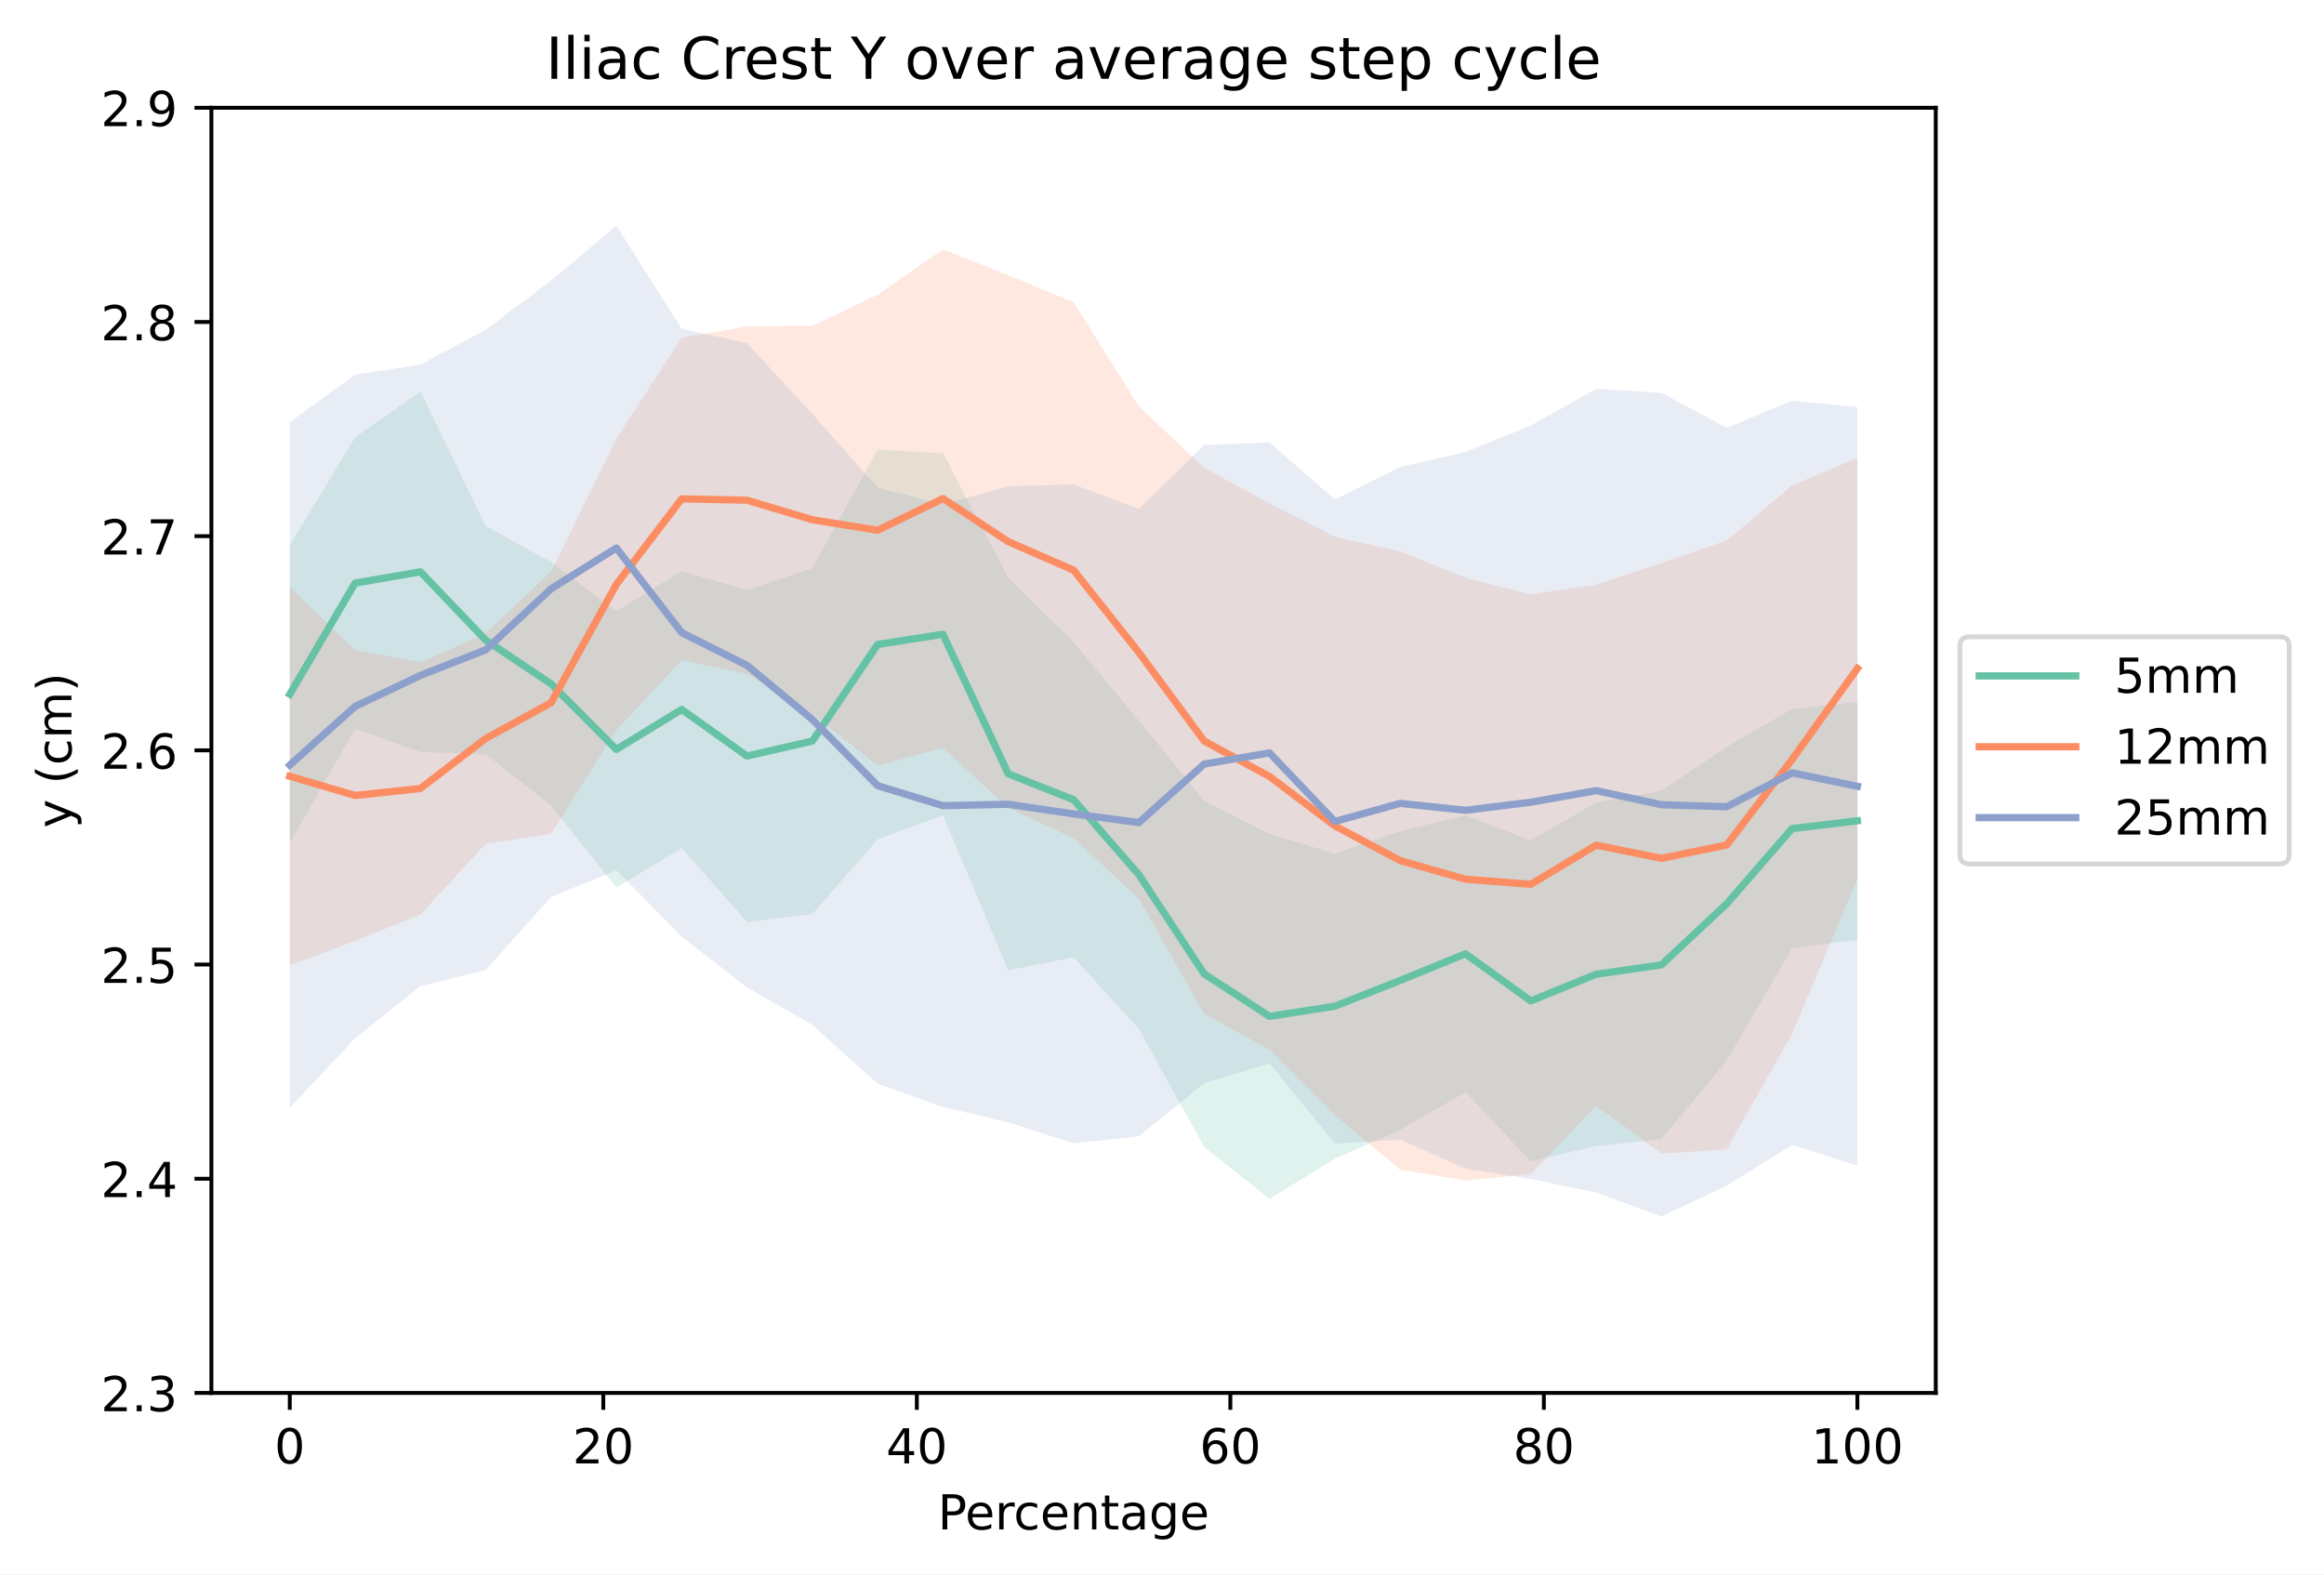
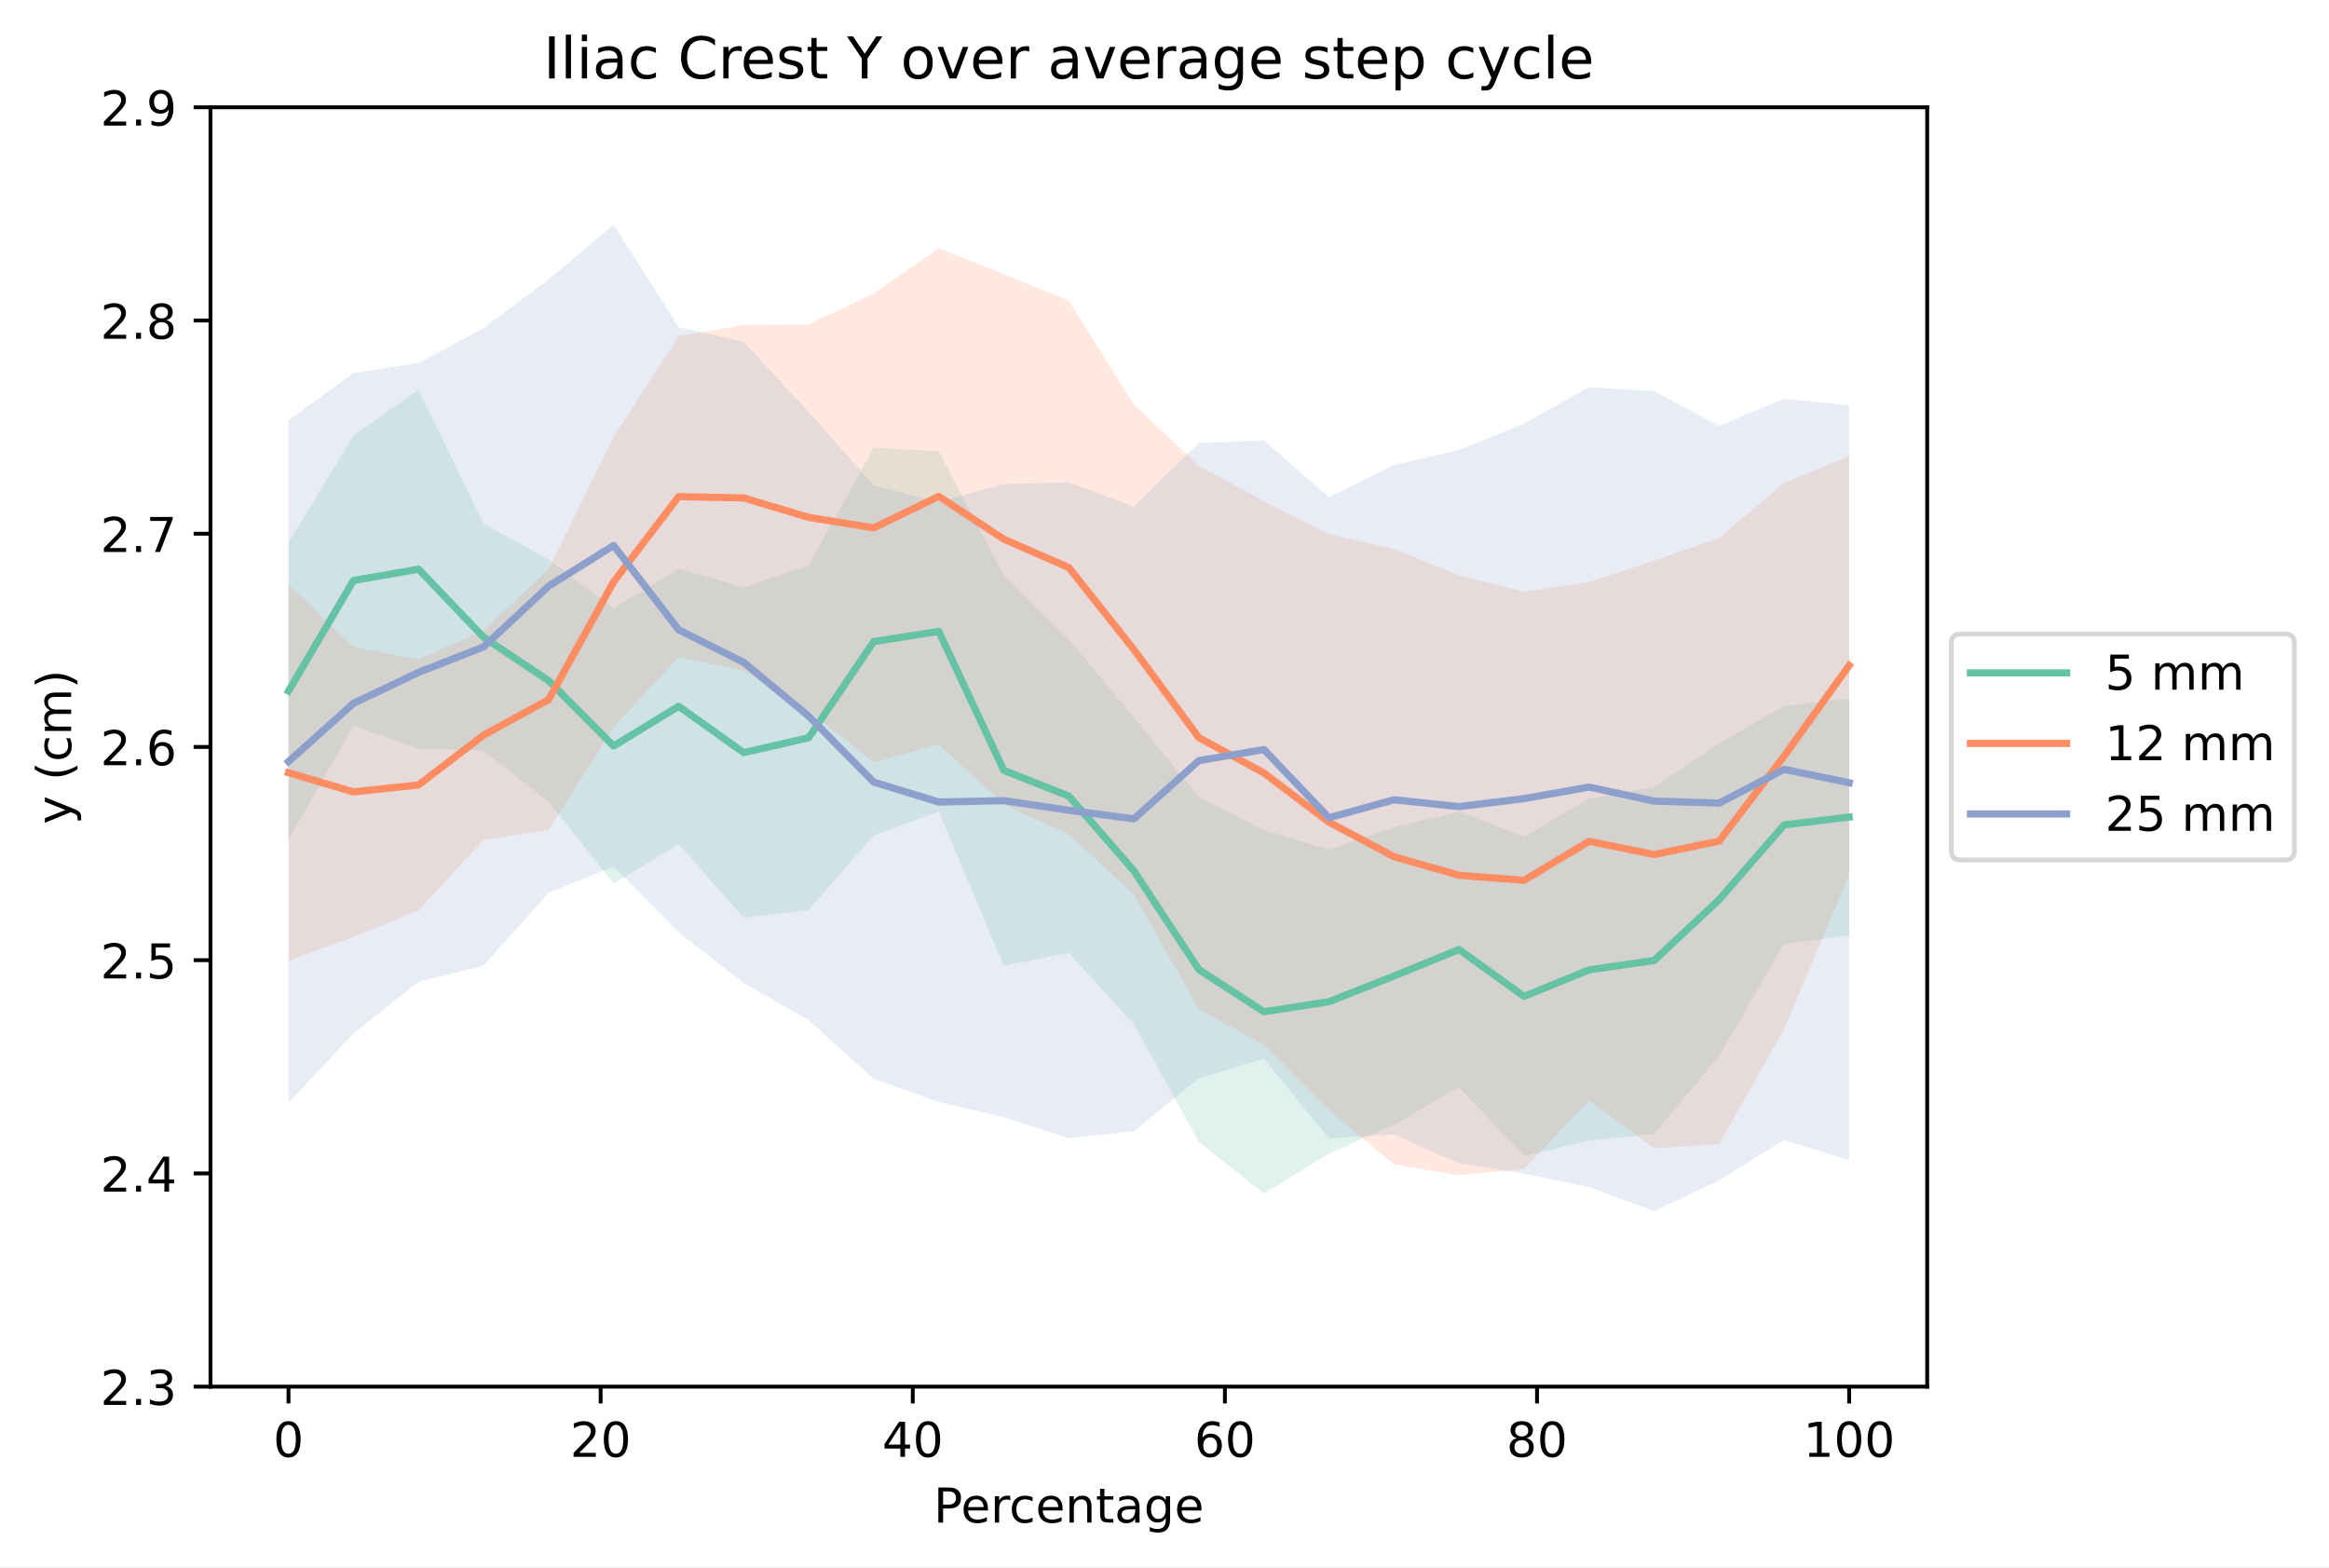
- <svg xmlns="http://www.w3.org/2000/svg" xmlns:xlink="http://www.w3.org/1999/xlink" width="481.308pt" height="325.986pt" viewBox="0 0 481.308 325.986" version="1.1">
+ <svg xmlns="http://www.w3.org/2000/svg" xmlns:xlink="http://www.w3.org/1999/xlink" width="484.486pt" height="325.986pt" viewBox="0 0 484.486 325.986" version="1.1">
  <defs>
    <style type="text/css">*{stroke-linejoin: round; stroke-linecap: butt}</style>
  </defs>
  <g id="figure_1">
    <g id="patch_1">
-       <path d="M 0 325.986  L 481.308 325.986  L 481.308 0  L 0 0  z " style="fill: #ffffff" />
+       <path d="M 0 325.986  L 484.486 325.986  L 484.486 0  L 0 0  z " style="fill: #ffffff" />
    </g>
    <g id="axes_1">
      <g id="patch_2">
        <path d="M 43.781 288.43  L 400.901 288.43  L 400.901 22.318  L 43.781 22.318  z " style="fill: #ffffff" />
      </g>
      <g id="FillBetweenPolyCollection_1">
-         <path d="M 60.014 112.921  L 60.014 174.577  L 73.541 150.925  L 87.069 155.713  L 100.596 156.17  L 114.123 166.791  L 127.65 183.79  L 141.178 175.568  L 154.705 190.894  L 168.232 189.262  L 181.759 173.789  L 195.287 168.793  L 208.814 200.907  L 222.341 198.21  L 235.869 213.038  L 249.396 237.52  L 262.923 248.237  L 276.45 239.944  L 289.978 233.955  L 303.505 226.159  L 317.032 240.467  L 330.559 237.295  L 344.087 235.848  L 357.614 219.634  L 371.141 196.34  L 384.669 194.556  L 384.669 145.36  L 384.669 145.36  L 371.141 146.817  L 357.614 154.644  L 344.087 163.736  L 330.559 166.187  L 317.032 174.043  L 303.505 168.846  L 289.978 172.091  L 276.45 176.766  L 262.923 172.681  L 249.396 165.827  L 235.869 149.235  L 222.341 132.968  L 208.814 119.602  L 195.287 93.881  L 181.759 93.113  L 168.232 117.652  L 154.705 122.211  L 141.178 118.254  L 127.65 126.56  L 114.123 116.405  L 100.596 108.929  L 87.069 81.091  L 73.541 90.563  L 60.014 112.921  z " clip-path="url(#p5446396d77)" style="fill: #66c2a5; fill-opacity: 0.2" />
+         <path d="M 60.014 112.921  L 60.014 174.577  L 73.541 150.925  L 87.069 155.713  L 100.596 156.17  L 114.123 166.791  L 127.65 183.79  L 141.178 175.568  L 154.705 190.894  L 168.232 189.262  L 181.759 173.789  L 195.287 168.793  L 208.814 200.907  L 222.341 198.21  L 235.869 213.038  L 249.396 237.52  L 262.923 248.237  L 276.45 239.944  L 289.978 233.955  L 303.505 226.159  L 317.032 240.467  L 330.559 237.295  L 344.087 235.848  L 357.614 219.634  L 371.141 196.34  L 384.669 194.556  L 384.669 145.36  L 384.669 145.36  L 371.141 146.817  L 357.614 154.644  L 344.087 163.736  L 330.559 166.187  L 317.032 174.043  L 303.505 168.846  L 289.978 172.091  L 276.45 176.766  L 262.923 172.681  L 249.396 165.827  L 235.869 149.235  L 222.341 132.968  L 208.814 119.602  L 195.287 93.881  L 181.759 93.113  L 168.232 117.652  L 154.705 122.211  L 141.178 118.254  L 127.65 126.56  L 114.123 116.405  L 100.596 108.929  L 87.069 81.091  L 73.541 90.563  L 60.014 112.921  z " clip-path="url(#p762778e391)" style="fill: #66c2a5; fill-opacity: 0.2" />
      </g>
      <g id="FillBetweenPolyCollection_2">
-         <path d="M 60.014 121.56  L 60.014 199.912  L 73.541 194.83  L 87.069 189.371  L 100.596 174.698  L 114.123 172.65  L 127.65 151.19  L 141.178 136.677  L 154.705 139.549  L 168.232 147.8  L 181.759 158.556  L 195.287 154.84  L 208.814 167.303  L 222.341 173.566  L 235.869 186.08  L 249.396 209.971  L 262.923 217.332  L 276.45 230.889  L 289.978 242.214  L 303.505 244.458  L 317.032 243.143  L 330.559 228.935  L 344.087 238.866  L 357.614 237.998  L 371.141 214.041  L 384.669 181.981  L 384.669 94.859  L 384.669 94.859  L 371.141 100.5  L 357.614 111.925  L 344.087 116.607  L 330.559 121.07  L 317.032 123.085  L 303.505 119.663  L 289.978 114.18  L 276.45 111.137  L 262.923 104.248  L 249.396 96.914  L 235.869 84.149  L 222.341 62.561  L 208.814 57.006  L 195.287 51.641  L 181.759 61.044  L 168.232 67.451  L 154.705 67.6  L 141.178 69.923  L 127.65 90.849  L 114.123 118.394  L 100.596 131.123  L 87.069 137.164  L 73.541 134.618  L 60.014 121.56  z " clip-path="url(#p5446396d77)" style="fill: #fc8d62; fill-opacity: 0.2" />
+         <path d="M 60.014 121.56  L 60.014 199.912  L 73.541 194.83  L 87.069 189.371  L 100.596 174.698  L 114.123 172.65  L 127.65 151.19  L 141.178 136.677  L 154.705 139.549  L 168.232 147.8  L 181.759 158.556  L 195.287 154.84  L 208.814 167.303  L 222.341 173.566  L 235.869 186.08  L 249.396 209.971  L 262.923 217.332  L 276.45 230.889  L 289.978 242.214  L 303.505 244.458  L 317.032 243.143  L 330.559 228.935  L 344.087 238.866  L 357.614 237.998  L 371.141 214.041  L 384.669 181.981  L 384.669 94.859  L 384.669 94.859  L 371.141 100.5  L 357.614 111.925  L 344.087 116.607  L 330.559 121.07  L 317.032 123.085  L 303.505 119.663  L 289.978 114.18  L 276.45 111.137  L 262.923 104.248  L 249.396 96.914  L 235.869 84.149  L 222.341 62.561  L 208.814 57.006  L 195.287 51.641  L 181.759 61.044  L 168.232 67.451  L 154.705 67.6  L 141.178 69.923  L 127.65 90.849  L 114.123 118.394  L 100.596 131.123  L 87.069 137.164  L 73.541 134.618  L 60.014 121.56  z " clip-path="url(#p762778e391)" style="fill: #fc8d62; fill-opacity: 0.2" />
      </g>
      <g id="FillBetweenPolyCollection_3">
-         <path d="M 60.014 87.413  L 60.014 229.418  L 73.541 214.975  L 87.069 204.2  L 100.596 200.85  L 114.123 185.723  L 127.65 180.206  L 141.178 193.935  L 154.705 204.459  L 168.232 212.224  L 181.759 224.4  L 195.287 229.219  L 208.814 232.396  L 222.341 236.749  L 235.869 235.282  L 249.396 224.29  L 262.923 220.192  L 276.45 236.772  L 289.978 235.99  L 303.505 241.975  L 317.032 244.123  L 330.559 246.915  L 344.087 251.912  L 357.614 245.514  L 371.141 237.09  L 384.669 241.355  L 384.669 84.281  L 384.669 84.281  L 371.141 82.965  L 357.614 88.597  L 344.087 81.353  L 330.559 80.527  L 317.032 88.113  L 303.505 93.598  L 289.978 96.718  L 276.45 103.428  L 262.923 91.612  L 249.396 92.141  L 235.869 105.389  L 222.341 100.314  L 208.814 100.691  L 195.287 104.444  L 181.759 100.971  L 168.232 85.719  L 154.705 71.089  L 141.178 68.066  L 127.65 46.736  L 114.123 58.126  L 100.596 68.268  L 87.069 75.511  L 73.541 77.604  L 60.014 87.413  z " clip-path="url(#p5446396d77)" style="fill: #8da0cb; fill-opacity: 0.2" />
+         <path d="M 60.014 87.413  L 60.014 229.418  L 73.541 214.975  L 87.069 204.2  L 100.596 200.85  L 114.123 185.723  L 127.65 180.206  L 141.178 193.935  L 154.705 204.459  L 168.232 212.224  L 181.759 224.4  L 195.287 229.219  L 208.814 232.396  L 222.341 236.749  L 235.869 235.282  L 249.396 224.29  L 262.923 220.192  L 276.45 236.772  L 289.978 235.99  L 303.505 241.975  L 317.032 244.123  L 330.559 246.915  L 344.087 251.912  L 357.614 245.514  L 371.141 237.09  L 384.669 241.355  L 384.669 84.281  L 384.669 84.281  L 371.141 82.965  L 357.614 88.597  L 344.087 81.353  L 330.559 80.527  L 317.032 88.113  L 303.505 93.598  L 289.978 96.718  L 276.45 103.428  L 262.923 91.612  L 249.396 92.141  L 235.869 105.389  L 222.341 100.314  L 208.814 100.691  L 195.287 104.444  L 181.759 100.971  L 168.232 85.719  L 154.705 71.089  L 141.178 68.066  L 127.65 46.736  L 114.123 58.126  L 100.596 68.268  L 87.069 75.511  L 73.541 77.604  L 60.014 87.413  z " clip-path="url(#p762778e391)" style="fill: #8da0cb; fill-opacity: 0.2" />
      </g>
      <g id="matplotlib.axis_1">
        <g id="xtick_1">
          <g id="line2d_1">
            <defs>
-               <path id="m9bad4c2301" d="M 0 0  L 0 3.5  " style="stroke: #000000; stroke-width: 0.8" />
+               <path id="m48df451151" d="M 0 0  L 0 3.5  " style="stroke: #000000; stroke-width: 0.8" />
            </defs>
            <g>
-               <use xlink:href="#m9bad4c2301" x="60.014" y="288.43" style="stroke: #000000; stroke-width: 0.8" />
+               <use xlink:href="#m48df451151" x="60.014" y="288.43" style="stroke: #000000; stroke-width: 0.8" />
            </g>
          </g>
          <g id="text_1">
            <g transform="translate(56.83273 303.0286) scale(0.1 -0.1)">
              <defs>
                <path id="DejaVuSans-30" d="M 2034 4250  Q 1547 4250 1301 3770  Q 1056 3291 1056 2328  Q 1056 1369 1301 889  Q 1547 409 2034 409  Q 2525 409 2770 889  Q 3016 1369 3016 2328  Q 3016 3291 2770 3770  Q 2525 4250 2034 4250  z M 2034 4750  Q 2819 4750 3233 4129  Q 3647 3509 3647 2328  Q 3647 1150 3233 529  Q 2819 -91 2034 -91  Q 1250 -91 836 529  Q 422 1150 422 2328  Q 422 3509 836 4129  Q 1250 4750 2034 4750  z " transform="scale(0.015625)" />
              </defs>
              <use xlink:href="#DejaVuSans-30" />
            </g>
          </g>
        </g>
        <g id="xtick_2">
          <g id="line2d_2">
            <g>
-               <use xlink:href="#m9bad4c2301" x="124.945" y="288.43" style="stroke: #000000; stroke-width: 0.8" />
+               <use xlink:href="#m48df451151" x="124.945" y="288.43" style="stroke: #000000; stroke-width: 0.8" />
            </g>
          </g>
          <g id="text_2">
            <g transform="translate(118.5824 303.0286) scale(0.1 -0.1)">
              <defs>
                <path id="DejaVuSans-32" d="M 1228 531  L 3431 531  L 3431 0  L 469 0  L 469 531  Q 828 903 1448 1529  Q 2069 2156 2228 2338  Q 2531 2678 2651 2914  Q 2772 3150 2772 3378  Q 2772 3750 2511 3984  Q 2250 4219 1831 4219  Q 1534 4219 1204 4116  Q 875 4013 500 3803  L 500 4441  Q 881 4594 1212 4672  Q 1544 4750 1819 4750  Q 2544 4750 2975 4387  Q 3406 4025 3406 3419  Q 3406 3131 3298 2873  Q 3191 2616 2906 2266  Q 2828 2175 2409 1742  Q 1991 1309 1228 531  z " transform="scale(0.015625)" />
              </defs>
              <use xlink:href="#DejaVuSans-32" />
              <use xlink:href="#DejaVuSans-30" transform="translate(63.62305 0)" />
            </g>
          </g>
        </g>
        <g id="xtick_3">
          <g id="line2d_3">
            <g>
-               <use xlink:href="#m9bad4c2301" x="189.876" y="288.43" style="stroke: #000000; stroke-width: 0.8" />
+               <use xlink:href="#m48df451151" x="189.876" y="288.43" style="stroke: #000000; stroke-width: 0.8" />
            </g>
          </g>
          <g id="text_3">
            <g transform="translate(183.5133 303.0286) scale(0.1 -0.1)">
              <defs>
                <path id="DejaVuSans-34" d="M 2419 4116  L 825 1625  L 2419 1625  L 2419 4116  z M 2253 4666  L 3047 4666  L 3047 1625  L 3713 1625  L 3713 1100  L 3047 1100  L 3047 0  L 2419 0  L 2419 1100  L 313 1100  L 313 1709  L 2253 4666  z " transform="scale(0.015625)" />
              </defs>
              <use xlink:href="#DejaVuSans-34" />
              <use xlink:href="#DejaVuSans-30" transform="translate(63.62305 0)" />
            </g>
          </g>
        </g>
        <g id="xtick_4">
          <g id="line2d_4">
            <g>
-               <use xlink:href="#m9bad4c2301" x="254.807" y="288.43" style="stroke: #000000; stroke-width: 0.8" />
+               <use xlink:href="#m48df451151" x="254.807" y="288.43" style="stroke: #000000; stroke-width: 0.8" />
            </g>
          </g>
          <g id="text_4">
            <g transform="translate(248.4442 303.0286) scale(0.1 -0.1)">
              <defs>
                <path id="DejaVuSans-36" d="M 2113 2584  Q 1688 2584 1439 2293  Q 1191 2003 1191 1497  Q 1191 994 1439 701  Q 1688 409 2113 409  Q 2538 409 2786 701  Q 3034 994 3034 1497  Q 3034 2003 2786 2293  Q 2538 2584 2113 2584  z M 3366 4563  L 3366 3988  Q 3128 4100 2886 4159  Q 2644 4219 2406 4219  Q 1781 4219 1451 3797  Q 1122 3375 1075 2522  Q 1259 2794 1537 2939  Q 1816 3084 2150 3084  Q 2853 3084 3261 2657  Q 3669 2231 3669 1497  Q 3669 778 3244 343  Q 2819 -91 2113 -91  Q 1303 -91 875 529  Q 447 1150 447 2328  Q 447 3434 972 4092  Q 1497 4750 2381 4750  Q 2619 4750 2861 4703  Q 3103 4656 3366 4563  z " transform="scale(0.015625)" />
              </defs>
              <use xlink:href="#DejaVuSans-36" />
              <use xlink:href="#DejaVuSans-30" transform="translate(63.62305 0)" />
            </g>
          </g>
        </g>
        <g id="xtick_5">
          <g id="line2d_5">
            <g>
-               <use xlink:href="#m9bad4c2301" x="319.738" y="288.43" style="stroke: #000000; stroke-width: 0.8" />
+               <use xlink:href="#m48df451151" x="319.738" y="288.43" style="stroke: #000000; stroke-width: 0.8" />
            </g>
          </g>
          <g id="text_5">
            <g transform="translate(313.3751 303.0286) scale(0.1 -0.1)">
              <defs>
                <path id="DejaVuSans-38" d="M 2034 2216  Q 1584 2216 1326 1975  Q 1069 1734 1069 1313  Q 1069 891 1326 650  Q 1584 409 2034 409  Q 2484 409 2743 651  Q 3003 894 3003 1313  Q 3003 1734 2745 1975  Q 2488 2216 2034 2216  z M 1403 2484  Q 997 2584 770 2862  Q 544 3141 544 3541  Q 544 4100 942 4425  Q 1341 4750 2034 4750  Q 2731 4750 3128 4425  Q 3525 4100 3525 3541  Q 3525 3141 3298 2862  Q 3072 2584 2669 2484  Q 3125 2378 3379 2068  Q 3634 1759 3634 1313  Q 3634 634 3220 271  Q 2806 -91 2034 -91  Q 1263 -91 848 271  Q 434 634 434 1313  Q 434 1759 690 2068  Q 947 2378 1403 2484  z M 1172 3481  Q 1172 3119 1398 2916  Q 1625 2713 2034 2713  Q 2441 2713 2670 2916  Q 2900 3119 2900 3481  Q 2900 3844 2670 4047  Q 2441 4250 2034 4250  Q 1625 4250 1398 4047  Q 1172 3844 1172 3481  z " transform="scale(0.015625)" />
              </defs>
              <use xlink:href="#DejaVuSans-38" />
              <use xlink:href="#DejaVuSans-30" transform="translate(63.62305 0)" />
            </g>
          </g>
        </g>
        <g id="xtick_6">
          <g id="line2d_6">
            <g>
-               <use xlink:href="#m9bad4c2301" x="384.669" y="288.43" style="stroke: #000000; stroke-width: 0.8" />
+               <use xlink:href="#m48df451151" x="384.669" y="288.43" style="stroke: #000000; stroke-width: 0.8" />
            </g>
          </g>
          <g id="text_6">
            <g transform="translate(375.1248 303.0286) scale(0.1 -0.1)">
              <defs>
                <path id="DejaVuSans-31" d="M 794 531  L 1825 531  L 1825 4091  L 703 3866  L 703 4441  L 1819 4666  L 2450 4666  L 2450 531  L 3481 531  L 3481 0  L 794 0  L 794 531  z " transform="scale(0.015625)" />
              </defs>
              <use xlink:href="#DejaVuSans-31" />
              <use xlink:href="#DejaVuSans-30" transform="translate(63.62305 0)" />
              <use xlink:href="#DejaVuSans-30" transform="translate(127.2461 0)" />
            </g>
          </g>
        </g>
        <g id="text_7">
          <g transform="translate(194.2186 316.7067) scale(0.1 -0.1)">
            <defs>
              <path id="DejaVuSans-50" d="M 1259 4147  L 1259 2394  L 2053 2394  Q 2494 2394 2734 2622  Q 2975 2850 2975 3272  Q 2975 3691 2734 3919  Q 2494 4147 2053 4147  L 1259 4147  z M 628 4666  L 2053 4666  Q 2838 4666 3239 4311  Q 3641 3956 3641 3272  Q 3641 2581 3239 2228  Q 2838 1875 2053 1875  L 1259 1875  L 1259 0  L 628 0  L 628 4666  z " transform="scale(0.015625)" />
              <path id="DejaVuSans-65" d="M 3597 1894  L 3597 1613  L 953 1613  Q 991 1019 1311 708  Q 1631 397 2203 397  Q 2534 397 2845 478  Q 3156 559 3463 722  L 3463 178  Q 3153 47 2828 -22  Q 2503 -91 2169 -91  Q 1331 -91 842 396  Q 353 884 353 1716  Q 353 2575 817 3079  Q 1281 3584 2069 3584  Q 2775 3584 3186 3129  Q 3597 2675 3597 1894  z M 3022 2063  Q 3016 2534 2758 2815  Q 2500 3097 2075 3097  Q 1594 3097 1305 2825  Q 1016 2553 972 2059  L 3022 2063  z " transform="scale(0.015625)" />
              <path id="DejaVuSans-72" d="M 2631 2963  Q 2534 3019 2420 3045  Q 2306 3072 2169 3072  Q 1681 3072 1420 2755  Q 1159 2438 1159 1844  L 1159 0  L 581 0  L 581 3500  L 1159 3500  L 1159 2956  Q 1341 3275 1631 3429  Q 1922 3584 2338 3584  Q 2397 3584 2469 3576  Q 2541 3569 2628 3553  L 2631 2963  z " transform="scale(0.015625)" />
              <path id="DejaVuSans-63" d="M 3122 3366  L 3122 2828  Q 2878 2963 2633 3030  Q 2388 3097 2138 3097  Q 1578 3097 1268 2742  Q 959 2388 959 1747  Q 959 1106 1268 751  Q 1578 397 2138 397  Q 2388 397 2633 464  Q 2878 531 3122 666  L 3122 134  Q 2881 22 2623 -34  Q 2366 -91 2075 -91  Q 1284 -91 818 406  Q 353 903 353 1747  Q 353 2603 823 3093  Q 1294 3584 2113 3584  Q 2378 3584 2631 3529  Q 2884 3475 3122 3366  z " transform="scale(0.015625)" />
              <path id="DejaVuSans-6e" d="M 3513 2113  L 3513 0  L 2938 0  L 2938 2094  Q 2938 2591 2744 2837  Q 2550 3084 2163 3084  Q 1697 3084 1428 2787  Q 1159 2491 1159 1978  L 1159 0  L 581 0  L 581 3500  L 1159 3500  L 1159 2956  Q 1366 3272 1645 3428  Q 1925 3584 2291 3584  Q 2894 3584 3203 3211  Q 3513 2838 3513 2113  z " transform="scale(0.015625)" />
              <path id="DejaVuSans-74" d="M 1172 4494  L 1172 3500  L 2356 3500  L 2356 3053  L 1172 3053  L 1172 1153  Q 1172 725 1289 603  Q 1406 481 1766 481  L 2356 481  L 2356 0  L 1766 0  Q 1100 0 847 248  Q 594 497 594 1153  L 594 3053  L 172 3053  L 172 3500  L 594 3500  L 594 4494  L 1172 4494  z " transform="scale(0.015625)" />
              <path id="DejaVuSans-61" d="M 2194 1759  Q 1497 1759 1228 1600  Q 959 1441 959 1056  Q 959 750 1161 570  Q 1363 391 1709 391  Q 2188 391 2477 730  Q 2766 1069 2766 1631  L 2766 1759  L 2194 1759  z M 3341 1997  L 3341 0  L 2766 0  L 2766 531  Q 2569 213 2275 61  Q 1981 -91 1556 -91  Q 1019 -91 701 211  Q 384 513 384 1019  Q 384 1609 779 1909  Q 1175 2209 1959 2209  L 2766 2209  L 2766 2266  Q 2766 2663 2505 2880  Q 2244 3097 1772 3097  Q 1472 3097 1187 3025  Q 903 2953 641 2809  L 641 3341  Q 956 3463 1253 3523  Q 1550 3584 1831 3584  Q 2591 3584 2966 3190  Q 3341 2797 3341 1997  z " transform="scale(0.015625)" />
              <path id="DejaVuSans-67" d="M 2906 1791  Q 2906 2416 2648 2759  Q 2391 3103 1925 3103  Q 1463 3103 1205 2759  Q 947 2416 947 1791  Q 947 1169 1205 825  Q 1463 481 1925 481  Q 2391 481 2648 825  Q 2906 1169 2906 1791  z M 3481 434  Q 3481 -459 3084 -895  Q 2688 -1331 1869 -1331  Q 1566 -1331 1297 -1286  Q 1028 -1241 775 -1147  L 775 -588  Q 1028 -725 1275 -790  Q 1522 -856 1778 -856  Q 2344 -856 2625 -561  Q 2906 -266 2906 331  L 2906 616  Q 2728 306 2450 153  Q 2172 0 1784 0  Q 1141 0 747 490  Q 353 981 353 1791  Q 353 2603 747 3093  Q 1141 3584 1784 3584  Q 2172 3584 2450 3431  Q 2728 3278 2906 2969  L 2906 3500  L 3481 3500  L 3481 434  z " transform="scale(0.015625)" />
            </defs>
            <use xlink:href="#DejaVuSans-50" />
            <use xlink:href="#DejaVuSans-65" transform="translate(56.67773 0)" />
            <use xlink:href="#DejaVuSans-72" transform="translate(118.2012 0)" />
            <use xlink:href="#DejaVuSans-63" transform="translate(157.0645 0)" />
            <use xlink:href="#DejaVuSans-65" transform="translate(212.0449 0)" />
            <use xlink:href="#DejaVuSans-6e" transform="translate(273.5684 0)" />
            <use xlink:href="#DejaVuSans-74" transform="translate(336.9473 0)" />
            <use xlink:href="#DejaVuSans-61" transform="translate(376.1562 0)" />
            <use xlink:href="#DejaVuSans-67" transform="translate(437.4355 0)" />
            <use xlink:href="#DejaVuSans-65" transform="translate(500.9121 0)" />
          </g>
        </g>
      </g>
      <g id="matplotlib.axis_2">
        <g id="ytick_1">
          <g id="line2d_7">
            <defs>
-               <path id="mb653e70298" d="M 0 0  L -3.5 0  " style="stroke: #000000; stroke-width: 0.8" />
+               <path id="mce97b3e59c" d="M 0 0  L -3.5 0  " style="stroke: #000000; stroke-width: 0.8" />
            </defs>
            <g>
-               <use xlink:href="#mb653e70298" x="43.781" y="288.43" style="stroke: #000000; stroke-width: 0.8" />
+               <use xlink:href="#mce97b3e59c" x="43.781" y="288.43" style="stroke: #000000; stroke-width: 0.8" />
            </g>
          </g>
          <g id="text_8">
            <g transform="translate(20.87813 292.2293) scale(0.1 -0.1)">
              <defs>
                <path id="DejaVuSans-2e" d="M 684 794  L 1344 794  L 1344 0  L 684 0  L 684 794  z " transform="scale(0.015625)" />
                <path id="DejaVuSans-33" d="M 2597 2516  Q 3050 2419 3304 2112  Q 3559 1806 3559 1356  Q 3559 666 3084 287  Q 2609 -91 1734 -91  Q 1441 -91 1130 -33  Q 819 25 488 141  L 488 750  Q 750 597 1062 519  Q 1375 441 1716 441  Q 2309 441 2620 675  Q 2931 909 2931 1356  Q 2931 1769 2642 2001  Q 2353 2234 1838 2234  L 1294 2234  L 1294 2753  L 1863 2753  Q 2328 2753 2575 2939  Q 2822 3125 2822 3475  Q 2822 3834 2567 4026  Q 2313 4219 1838 4219  Q 1578 4219 1281 4162  Q 984 4106 628 3988  L 628 4550  Q 988 4650 1302 4700  Q 1616 4750 1894 4750  Q 2613 4750 3031 4423  Q 3450 4097 3450 3541  Q 3450 3153 3228 2886  Q 3006 2619 2597 2516  z " transform="scale(0.015625)" />
              </defs>
              <use xlink:href="#DejaVuSans-32" />
              <use xlink:href="#DejaVuSans-2e" transform="translate(63.62305 0)" />
              <use xlink:href="#DejaVuSans-33" transform="translate(95.41016 0)" />
            </g>
          </g>
        </g>
        <g id="ytick_2">
          <g id="line2d_8">
            <g>
-               <use xlink:href="#mb653e70298" x="43.781" y="244.078" style="stroke: #000000; stroke-width: 0.8" />
+               <use xlink:href="#mce97b3e59c" x="43.781" y="244.078" style="stroke: #000000; stroke-width: 0.8" />
            </g>
          </g>
          <g id="text_9">
            <g transform="translate(20.87813 247.8773) scale(0.1 -0.1)">
              <use xlink:href="#DejaVuSans-32" />
              <use xlink:href="#DejaVuSans-2e" transform="translate(63.62305 0)" />
              <use xlink:href="#DejaVuSans-34" transform="translate(95.41016 0)" />
            </g>
          </g>
        </g>
        <g id="ytick_3">
          <g id="line2d_9">
            <g>
-               <use xlink:href="#mb653e70298" x="43.781" y="199.726" style="stroke: #000000; stroke-width: 0.8" />
+               <use xlink:href="#mce97b3e59c" x="43.781" y="199.726" style="stroke: #000000; stroke-width: 0.8" />
            </g>
          </g>
          <g id="text_10">
            <g transform="translate(20.87813 203.5253) scale(0.1 -0.1)">
              <defs>
                <path id="DejaVuSans-35" d="M 691 4666  L 3169 4666  L 3169 4134  L 1269 4134  L 1269 2991  Q 1406 3038 1543 3061  Q 1681 3084 1819 3084  Q 2600 3084 3056 2656  Q 3513 2228 3513 1497  Q 3513 744 3044 326  Q 2575 -91 1722 -91  Q 1428 -91 1123 -41  Q 819 9 494 109  L 494 744  Q 775 591 1075 516  Q 1375 441 1709 441  Q 2250 441 2565 725  Q 2881 1009 2881 1497  Q 2881 1984 2565 2268  Q 2250 2553 1709 2553  Q 1456 2553 1204 2497  Q 953 2441 691 2322  L 691 4666  z " transform="scale(0.015625)" />
              </defs>
              <use xlink:href="#DejaVuSans-32" />
              <use xlink:href="#DejaVuSans-2e" transform="translate(63.62305 0)" />
              <use xlink:href="#DejaVuSans-35" transform="translate(95.41016 0)" />
            </g>
          </g>
        </g>
        <g id="ytick_4">
          <g id="line2d_10">
            <g>
-               <use xlink:href="#mb653e70298" x="43.781" y="155.374" style="stroke: #000000; stroke-width: 0.8" />
+               <use xlink:href="#mce97b3e59c" x="43.781" y="155.374" style="stroke: #000000; stroke-width: 0.8" />
            </g>
          </g>
          <g id="text_11">
            <g transform="translate(20.87813 159.1733) scale(0.1 -0.1)">
              <use xlink:href="#DejaVuSans-32" />
              <use xlink:href="#DejaVuSans-2e" transform="translate(63.62305 0)" />
              <use xlink:href="#DejaVuSans-36" transform="translate(95.41016 0)" />
            </g>
          </g>
        </g>
        <g id="ytick_5">
          <g id="line2d_11">
            <g>
-               <use xlink:href="#mb653e70298" x="43.781" y="111.022" style="stroke: #000000; stroke-width: 0.8" />
+               <use xlink:href="#mce97b3e59c" x="43.781" y="111.022" style="stroke: #000000; stroke-width: 0.8" />
            </g>
          </g>
          <g id="text_12">
            <g transform="translate(20.87813 114.8213) scale(0.1 -0.1)">
              <defs>
                <path id="DejaVuSans-37" d="M 525 4666  L 3525 4666  L 3525 4397  L 1831 0  L 1172 0  L 2766 4134  L 525 4134  L 525 4666  z " transform="scale(0.015625)" />
              </defs>
              <use xlink:href="#DejaVuSans-32" />
              <use xlink:href="#DejaVuSans-2e" transform="translate(63.62305 0)" />
              <use xlink:href="#DejaVuSans-37" transform="translate(95.41016 0)" />
            </g>
          </g>
        </g>
        <g id="ytick_6">
          <g id="line2d_12">
            <g>
-               <use xlink:href="#mb653e70298" x="43.781" y="66.67" style="stroke: #000000; stroke-width: 0.8" />
+               <use xlink:href="#mce97b3e59c" x="43.781" y="66.67" style="stroke: #000000; stroke-width: 0.8" />
            </g>
          </g>
          <g id="text_13">
            <g transform="translate(20.87813 70.46934) scale(0.1 -0.1)">
              <use xlink:href="#DejaVuSans-32" />
              <use xlink:href="#DejaVuSans-2e" transform="translate(63.62305 0)" />
              <use xlink:href="#DejaVuSans-38" transform="translate(95.41016 0)" />
            </g>
          </g>
        </g>
        <g id="ytick_7">
          <g id="line2d_13">
            <g>
-               <use xlink:href="#mb653e70298" x="43.781" y="22.318" style="stroke: #000000; stroke-width: 0.8" />
+               <use xlink:href="#mce97b3e59c" x="43.781" y="22.318" style="stroke: #000000; stroke-width: 0.8" />
            </g>
          </g>
          <g id="text_14">
            <g transform="translate(20.87813 26.11734) scale(0.1 -0.1)">
              <defs>
                <path id="DejaVuSans-39" d="M 703 97  L 703 672  Q 941 559 1184 500  Q 1428 441 1663 441  Q 2288 441 2617 861  Q 2947 1281 2994 2138  Q 2813 1869 2534 1725  Q 2256 1581 1919 1581  Q 1219 1581 811 2004  Q 403 2428 403 3163  Q 403 3881 828 4315  Q 1253 4750 1959 4750  Q 2769 4750 3195 4129  Q 3622 3509 3622 2328  Q 3622 1225 3098 567  Q 2575 -91 1691 -91  Q 1453 -91 1209 -44  Q 966 3 703 97  z M 1959 2075  Q 2384 2075 2632 2365  Q 2881 2656 2881 3163  Q 2881 3666 2632 3958  Q 2384 4250 1959 4250  Q 1534 4250 1286 3958  Q 1038 3666 1038 3163  Q 1038 2656 1286 2365  Q 1534 2075 1959 2075  z " transform="scale(0.015625)" />
              </defs>
              <use xlink:href="#DejaVuSans-32" />
              <use xlink:href="#DejaVuSans-2e" transform="translate(63.62305 0)" />
              <use xlink:href="#DejaVuSans-39" transform="translate(95.41016 0)" />
            </g>
          </g>
        </g>
        <g id="text_15">
          <g transform="translate(14.79844 171.4437) rotate(-90) scale(0.1 -0.1)">
            <defs>
              <path id="DejaVuSans-79" d="M 2059 -325  Q 1816 -950 1584 -1140  Q 1353 -1331 966 -1331  L 506 -1331  L 506 -850  L 844 -850  Q 1081 -850 1212 -737  Q 1344 -625 1503 -206  L 1606 56  L 191 3500  L 800 3500  L 1894 763  L 2988 3500  L 3597 3500  L 2059 -325  z " transform="scale(0.015625)" />
              <path id="DejaVuSans-20" transform="scale(0.015625)" />
              <path id="DejaVuSans-28" d="M 1984 4856  Q 1566 4138 1362 3434  Q 1159 2731 1159 2009  Q 1159 1288 1364 580  Q 1569 -128 1984 -844  L 1484 -844  Q 1016 -109 783 600  Q 550 1309 550 2009  Q 550 2706 781 3412  Q 1013 4119 1484 4856  L 1984 4856  z " transform="scale(0.015625)" />
              <path id="DejaVuSans-6d" d="M 3328 2828  Q 3544 3216 3844 3400  Q 4144 3584 4550 3584  Q 5097 3584 5394 3201  Q 5691 2819 5691 2113  L 5691 0  L 5113 0  L 5113 2094  Q 5113 2597 4934 2840  Q 4756 3084 4391 3084  Q 3944 3084 3684 2787  Q 3425 2491 3425 1978  L 3425 0  L 2847 0  L 2847 2094  Q 2847 2600 2669 2842  Q 2491 3084 2119 3084  Q 1678 3084 1418 2786  Q 1159 2488 1159 1978  L 1159 0  L 581 0  L 581 3500  L 1159 3500  L 1159 2956  Q 1356 3278 1631 3431  Q 1906 3584 2284 3584  Q 2666 3584 2933 3390  Q 3200 3197 3328 2828  z " transform="scale(0.015625)" />
              <path id="DejaVuSans-29" d="M 513 4856  L 1013 4856  Q 1481 4119 1714 3412  Q 1947 2706 1947 2009  Q 1947 1309 1714 600  Q 1481 -109 1013 -844  L 513 -844  Q 928 -128 1133 580  Q 1338 1288 1338 2009  Q 1338 2731 1133 3434  Q 928 4138 513 4856  z " transform="scale(0.015625)" />
            </defs>
            <use xlink:href="#DejaVuSans-79" />
            <use xlink:href="#DejaVuSans-20" transform="translate(59.17969 0)" />
            <use xlink:href="#DejaVuSans-28" transform="translate(90.9668 0)" />
            <use xlink:href="#DejaVuSans-63" transform="translate(129.9805 0)" />
            <use xlink:href="#DejaVuSans-6d" transform="translate(184.9609 0)" />
            <use xlink:href="#DejaVuSans-29" transform="translate(282.373 0)" />
          </g>
        </g>
      </g>
      <g id="line2d_14">
-         <path d="M 60.014 143.749  L 73.541 120.744  L 87.069 118.402  L 100.596 132.55  L 114.123 141.598  L 127.65 155.175  L 141.178 146.911  L 154.705 156.552  L 168.232 153.457  L 181.759 133.451  L 195.287 131.337  L 208.814 160.254  L 222.341 165.589  L 235.869 181.137  L 249.396 201.674  L 262.923 210.459  L 276.45 208.355  L 289.978 203.023  L 303.505 197.502  L 317.032 207.255  L 330.559 201.741  L 344.087 199.792  L 357.614 187.139  L 371.141 171.578  L 384.669 169.958  " clip-path="url(#p5446396d77)" style="fill: none; stroke: #66c2a5; stroke-width: 1.5; stroke-linecap: square" />
+         <path d="M 60.014 143.749  L 73.541 120.744  L 87.069 118.402  L 100.596 132.55  L 114.123 141.598  L 127.65 155.175  L 141.178 146.911  L 154.705 156.552  L 168.232 153.457  L 181.759 133.451  L 195.287 131.337  L 208.814 160.254  L 222.341 165.589  L 235.869 181.137  L 249.396 201.674  L 262.923 210.459  L 276.45 208.355  L 289.978 203.023  L 303.505 197.502  L 317.032 207.255  L 330.559 201.741  L 344.087 199.792  L 357.614 187.139  L 371.141 171.578  L 384.669 169.958  " clip-path="url(#p762778e391)" style="fill: none; stroke: #66c2a5; stroke-width: 1.5; stroke-linecap: square" />
      </g>
      <g id="line2d_15">
-         <path d="M 60.014 160.736  L 73.541 164.724  L 87.069 163.268  L 100.596 152.911  L 114.123 145.522  L 127.65 121.019  L 141.178 103.3  L 154.705 103.575  L 168.232 107.626  L 181.759 109.8  L 195.287 103.241  L 208.814 112.154  L 222.341 118.063  L 235.869 135.115  L 249.396 153.442  L 262.923 160.79  L 276.45 171.013  L 289.978 178.197  L 303.505 182.061  L 317.032 183.114  L 330.559 175.003  L 344.087 177.737  L 357.614 174.962  L 371.141 157.271  L 384.669 138.42  " clip-path="url(#p5446396d77)" style="fill: none; stroke: #fc8d62; stroke-width: 1.5; stroke-linecap: square" />
+         <path d="M 60.014 160.736  L 73.541 164.724  L 87.069 163.268  L 100.596 152.911  L 114.123 145.522  L 127.65 121.019  L 141.178 103.3  L 154.705 103.575  L 168.232 107.626  L 181.759 109.8  L 195.287 103.241  L 208.814 112.154  L 222.341 118.063  L 235.869 135.115  L 249.396 153.442  L 262.923 160.79  L 276.45 171.013  L 289.978 178.197  L 303.505 182.061  L 317.032 183.114  L 330.559 175.003  L 344.087 177.737  L 357.614 174.962  L 371.141 157.271  L 384.669 138.42  " clip-path="url(#p762778e391)" style="fill: none; stroke: #fc8d62; stroke-width: 1.5; stroke-linecap: square" />
      </g>
      <g id="line2d_16">
-         <path d="M 60.014 158.416  L 73.541 146.29  L 87.069 139.855  L 100.596 134.559  L 114.123 121.925  L 127.65 113.471  L 141.178 131.001  L 154.705 137.774  L 168.232 148.972  L 181.759 162.685  L 195.287 166.831  L 208.814 166.544  L 222.341 168.532  L 235.869 170.335  L 249.396 158.215  L 262.923 155.902  L 276.45 170.1  L 289.978 166.354  L 303.505 167.787  L 317.032 166.118  L 330.559 163.721  L 344.087 166.632  L 357.614 167.056  L 371.141 160.028  L 384.669 162.818  " clip-path="url(#p5446396d77)" style="fill: none; stroke: #8da0cb; stroke-width: 1.5; stroke-linecap: square" />
+         <path d="M 60.014 158.416  L 73.541 146.29  L 87.069 139.855  L 100.596 134.559  L 114.123 121.925  L 127.65 113.471  L 141.178 131.001  L 154.705 137.774  L 168.232 148.972  L 181.759 162.685  L 195.287 166.831  L 208.814 166.544  L 222.341 168.532  L 235.869 170.335  L 249.396 158.215  L 262.923 155.902  L 276.45 170.1  L 289.978 166.354  L 303.505 167.787  L 317.032 166.118  L 330.559 163.721  L 344.087 166.632  L 357.614 167.056  L 371.141 160.028  L 384.669 162.818  " clip-path="url(#p762778e391)" style="fill: none; stroke: #8da0cb; stroke-width: 1.5; stroke-linecap: square" />
      </g>
      <g id="patch_3">
        <path d="M 43.781 288.43  L 43.781 22.318  " style="fill: none; stroke: #000000; stroke-width: 0.8; stroke-linejoin: miter; stroke-linecap: square" />
      </g>
      <g id="patch_4">
        <path d="M 400.901 288.43  L 400.901 22.318  " style="fill: none; stroke: #000000; stroke-width: 0.8; stroke-linejoin: miter; stroke-linecap: square" />
      </g>
      <g id="patch_5">
        <path d="M 43.781 288.43  L 400.901 288.43  " style="fill: none; stroke: #000000; stroke-width: 0.8; stroke-linejoin: miter; stroke-linecap: square" />
      </g>
      <g id="patch_6">
        <path d="M 43.781 22.318  L 400.901 22.318  " style="fill: none; stroke: #000000; stroke-width: 0.8; stroke-linejoin: miter; stroke-linecap: square" />
      </g>
      <g id="text_16">
        <g transform="translate(113.0325 16.31812) scale(0.12 -0.12)">
          <defs>
            <path id="DejaVuSans-49" d="M 628 4666  L 1259 4666  L 1259 0  L 628 0  L 628 4666  z " transform="scale(0.015625)" />
            <path id="DejaVuSans-6c" d="M 603 4863  L 1178 4863  L 1178 0  L 603 0  L 603 4863  z " transform="scale(0.015625)" />
            <path id="DejaVuSans-69" d="M 603 3500  L 1178 3500  L 1178 0  L 603 0  L 603 3500  z M 603 4863  L 1178 4863  L 1178 4134  L 603 4134  L 603 4863  z " transform="scale(0.015625)" />
            <path id="DejaVuSans-43" d="M 4122 4306  L 4122 3641  Q 3803 3938 3442 4084  Q 3081 4231 2675 4231  Q 1875 4231 1450 3742  Q 1025 3253 1025 2328  Q 1025 1406 1450 917  Q 1875 428 2675 428  Q 3081 428 3442 575  Q 3803 722 4122 1019  L 4122 359  Q 3791 134 3420 21  Q 3050 -91 2638 -91  Q 1578 -91 968 557  Q 359 1206 359 2328  Q 359 3453 968 4101  Q 1578 4750 2638 4750  Q 3056 4750 3426 4639  Q 3797 4528 4122 4306  z " transform="scale(0.015625)" />
            <path id="DejaVuSans-73" d="M 2834 3397  L 2834 2853  Q 2591 2978 2328 3040  Q 2066 3103 1784 3103  Q 1356 3103 1142 2972  Q 928 2841 928 2578  Q 928 2378 1081 2264  Q 1234 2150 1697 2047  L 1894 2003  Q 2506 1872 2764 1633  Q 3022 1394 3022 966  Q 3022 478 2636 193  Q 2250 -91 1575 -91  Q 1294 -91 989 -36  Q 684 19 347 128  L 347 722  Q 666 556 975 473  Q 1284 391 1588 391  Q 1994 391 2212 530  Q 2431 669 2431 922  Q 2431 1156 2273 1281  Q 2116 1406 1581 1522  L 1381 1569  Q 847 1681 609 1914  Q 372 2147 372 2553  Q 372 3047 722 3315  Q 1072 3584 1716 3584  Q 2034 3584 2315 3537  Q 2597 3491 2834 3397  z " transform="scale(0.015625)" />
            <path id="DejaVuSans-59" d="M -13 4666  L 666 4666  L 1959 2747  L 3244 4666  L 3922 4666  L 2272 2222  L 2272 0  L 1638 0  L 1638 2222  L -13 4666  z " transform="scale(0.015625)" />
            <path id="DejaVuSans-6f" d="M 1959 3097  Q 1497 3097 1228 2736  Q 959 2375 959 1747  Q 959 1119 1226 758  Q 1494 397 1959 397  Q 2419 397 2687 759  Q 2956 1122 2956 1747  Q 2956 2369 2687 2733  Q 2419 3097 1959 3097  z M 1959 3584  Q 2709 3584 3137 3096  Q 3566 2609 3566 1747  Q 3566 888 3137 398  Q 2709 -91 1959 -91  Q 1206 -91 779 398  Q 353 888 353 1747  Q 353 2609 779 3096  Q 1206 3584 1959 3584  z " transform="scale(0.015625)" />
            <path id="DejaVuSans-76" d="M 191 3500  L 800 3500  L 1894 563  L 2988 3500  L 3597 3500  L 2284 0  L 1503 0  L 191 3500  z " transform="scale(0.015625)" />
            <path id="DejaVuSans-70" d="M 1159 525  L 1159 -1331  L 581 -1331  L 581 3500  L 1159 3500  L 1159 2969  Q 1341 3281 1617 3432  Q 1894 3584 2278 3584  Q 2916 3584 3314 3078  Q 3713 2572 3713 1747  Q 3713 922 3314 415  Q 2916 -91 2278 -91  Q 1894 -91 1617 61  Q 1341 213 1159 525  z M 3116 1747  Q 3116 2381 2855 2742  Q 2594 3103 2138 3103  Q 1681 3103 1420 2742  Q 1159 2381 1159 1747  Q 1159 1113 1420 752  Q 1681 391 2138 391  Q 2594 391 2855 752  Q 3116 1113 3116 1747  z " transform="scale(0.015625)" />
          </defs>
          <use xlink:href="#DejaVuSans-49" />
          <use xlink:href="#DejaVuSans-6c" transform="translate(29.49219 0)" />
          <use xlink:href="#DejaVuSans-69" transform="translate(57.27539 0)" />
          <use xlink:href="#DejaVuSans-61" transform="translate(85.05859 0)" />
          <use xlink:href="#DejaVuSans-63" transform="translate(146.3379 0)" />
          <use xlink:href="#DejaVuSans-20" transform="translate(201.3184 0)" />
          <use xlink:href="#DejaVuSans-43" transform="translate(233.1055 0)" />
          <use xlink:href="#DejaVuSans-72" transform="translate(302.9297 0)" />
          <use xlink:href="#DejaVuSans-65" transform="translate(341.793 0)" />
          <use xlink:href="#DejaVuSans-73" transform="translate(403.3164 0)" />
          <use xlink:href="#DejaVuSans-74" transform="translate(455.416 0)" />
          <use xlink:href="#DejaVuSans-20" transform="translate(494.625 0)" />
          <use xlink:href="#DejaVuSans-59" transform="translate(526.4121 0)" />
          <use xlink:href="#DejaVuSans-20" transform="translate(587.4961 0)" />
          <use xlink:href="#DejaVuSans-6f" transform="translate(619.2832 0)" />
          <use xlink:href="#DejaVuSans-76" transform="translate(680.4648 0)" />
          <use xlink:href="#DejaVuSans-65" transform="translate(739.6445 0)" />
          <use xlink:href="#DejaVuSans-72" transform="translate(801.168 0)" />
          <use xlink:href="#DejaVuSans-20" transform="translate(842.2812 0)" />
          <use xlink:href="#DejaVuSans-61" transform="translate(874.0684 0)" />
          <use xlink:href="#DejaVuSans-76" transform="translate(935.3477 0)" />
          <use xlink:href="#DejaVuSans-65" transform="translate(994.5273 0)" />
          <use xlink:href="#DejaVuSans-72" transform="translate(1056.051 0)" />
          <use xlink:href="#DejaVuSans-61" transform="translate(1097.164 0)" />
          <use xlink:href="#DejaVuSans-67" transform="translate(1158.443 0)" />
          <use xlink:href="#DejaVuSans-65" transform="translate(1221.92 0)" />
          <use xlink:href="#DejaVuSans-20" transform="translate(1283.443 0)" />
          <use xlink:href="#DejaVuSans-73" transform="translate(1315.23 0)" />
          <use xlink:href="#DejaVuSans-74" transform="translate(1367.33 0)" />
          <use xlink:href="#DejaVuSans-65" transform="translate(1406.539 0)" />
          <use xlink:href="#DejaVuSans-70" transform="translate(1468.062 0)" />
          <use xlink:href="#DejaVuSans-20" transform="translate(1531.539 0)" />
          <use xlink:href="#DejaVuSans-63" transform="translate(1563.326 0)" />
          <use xlink:href="#DejaVuSans-79" transform="translate(1618.307 0)" />
          <use xlink:href="#DejaVuSans-63" transform="translate(1677.486 0)" />
          <use xlink:href="#DejaVuSans-6c" transform="translate(1732.467 0)" />
          <use xlink:href="#DejaVuSans-65" transform="translate(1760.25 0)" />
        </g>
      </g>
      <g id="legend_1">
        <g id="patch_7">
-           <path d="M 407.901 178.891  L 472.108 178.891  Q 474.108 178.891 474.108 176.891  L 474.108 133.857  Q 474.108 131.857 472.108 131.857  L 407.901 131.857  Q 405.901 131.857 405.901 133.857  L 405.901 176.891  Q 405.901 178.891 407.901 178.891  z " style="fill: #ffffff; opacity: 0.8; stroke: #cccccc; stroke-linejoin: miter" />
+           <path d="M 407.901 178.891  L 475.286 178.891  Q 477.286 178.891 477.286 176.891  L 477.286 133.857  Q 477.286 131.857 475.286 131.857  L 407.901 131.857  Q 405.901 131.857 405.901 133.857  L 405.901 176.891  Q 405.901 178.891 407.901 178.891  z " style="fill: #ffffff; opacity: 0.8; stroke: #cccccc; stroke-linejoin: miter" />
        </g>
        <g id="line2d_17">
          <path d="M 409.901 139.955  L 419.901 139.955  L 429.901 139.955  " style="fill: none; stroke: #66c2a5; stroke-width: 1.5; stroke-linecap: square" />
        </g>
        <g id="text_17">
          <g transform="translate(437.9013 143.4554) scale(0.1 -0.1)">
            <use xlink:href="#DejaVuSans-35" />
-             <use xlink:href="#DejaVuSans-6d" transform="translate(63.62305 0)" />
-             <use xlink:href="#DejaVuSans-6d" transform="translate(161.0352 0)" />
+             <use xlink:href="#DejaVuSans-20" transform="translate(63.62305 0)" />
+             <use xlink:href="#DejaVuSans-6d" transform="translate(95.41016 0)" />
+             <use xlink:href="#DejaVuSans-6d" transform="translate(192.8223 0)" />
          </g>
        </g>
        <g id="line2d_18">
          <path d="M 409.901 154.633  L 419.901 154.633  L 429.901 154.633  " style="fill: none; stroke: #fc8d62; stroke-width: 1.5; stroke-linecap: square" />
        </g>
        <g id="text_18">
          <g transform="translate(437.9013 158.1335) scale(0.1 -0.1)">
            <use xlink:href="#DejaVuSans-31" />
            <use xlink:href="#DejaVuSans-32" transform="translate(63.62305 0)" />
-             <use xlink:href="#DejaVuSans-6d" transform="translate(127.2461 0)" />
-             <use xlink:href="#DejaVuSans-6d" transform="translate(224.6582 0)" />
+             <use xlink:href="#DejaVuSans-20" transform="translate(127.2461 0)" />
+             <use xlink:href="#DejaVuSans-6d" transform="translate(159.0332 0)" />
+             <use xlink:href="#DejaVuSans-6d" transform="translate(256.4453 0)" />
          </g>
        </g>
        <g id="line2d_19">
          <path d="M 409.901 169.312  L 419.901 169.312  L 429.901 169.312  " style="fill: none; stroke: #8da0cb; stroke-width: 1.5; stroke-linecap: square" />
        </g>
        <g id="text_19">
          <g transform="translate(437.9013 172.8116) scale(0.1 -0.1)">
            <use xlink:href="#DejaVuSans-32" />
            <use xlink:href="#DejaVuSans-35" transform="translate(63.62305 0)" />
-             <use xlink:href="#DejaVuSans-6d" transform="translate(127.2461 0)" />
-             <use xlink:href="#DejaVuSans-6d" transform="translate(224.6582 0)" />
+             <use xlink:href="#DejaVuSans-20" transform="translate(127.2461 0)" />
+             <use xlink:href="#DejaVuSans-6d" transform="translate(159.0332 0)" />
+             <use xlink:href="#DejaVuSans-6d" transform="translate(256.4453 0)" />
          </g>
        </g>
      </g>
    </g>
  </g>
  <defs>
-     <clipPath id="p5446396d77">
+     <clipPath id="p762778e391">
      <rect x="43.781" y="22.318" width="357.12" height="266.112" />
    </clipPath>
  </defs>
</svg>
